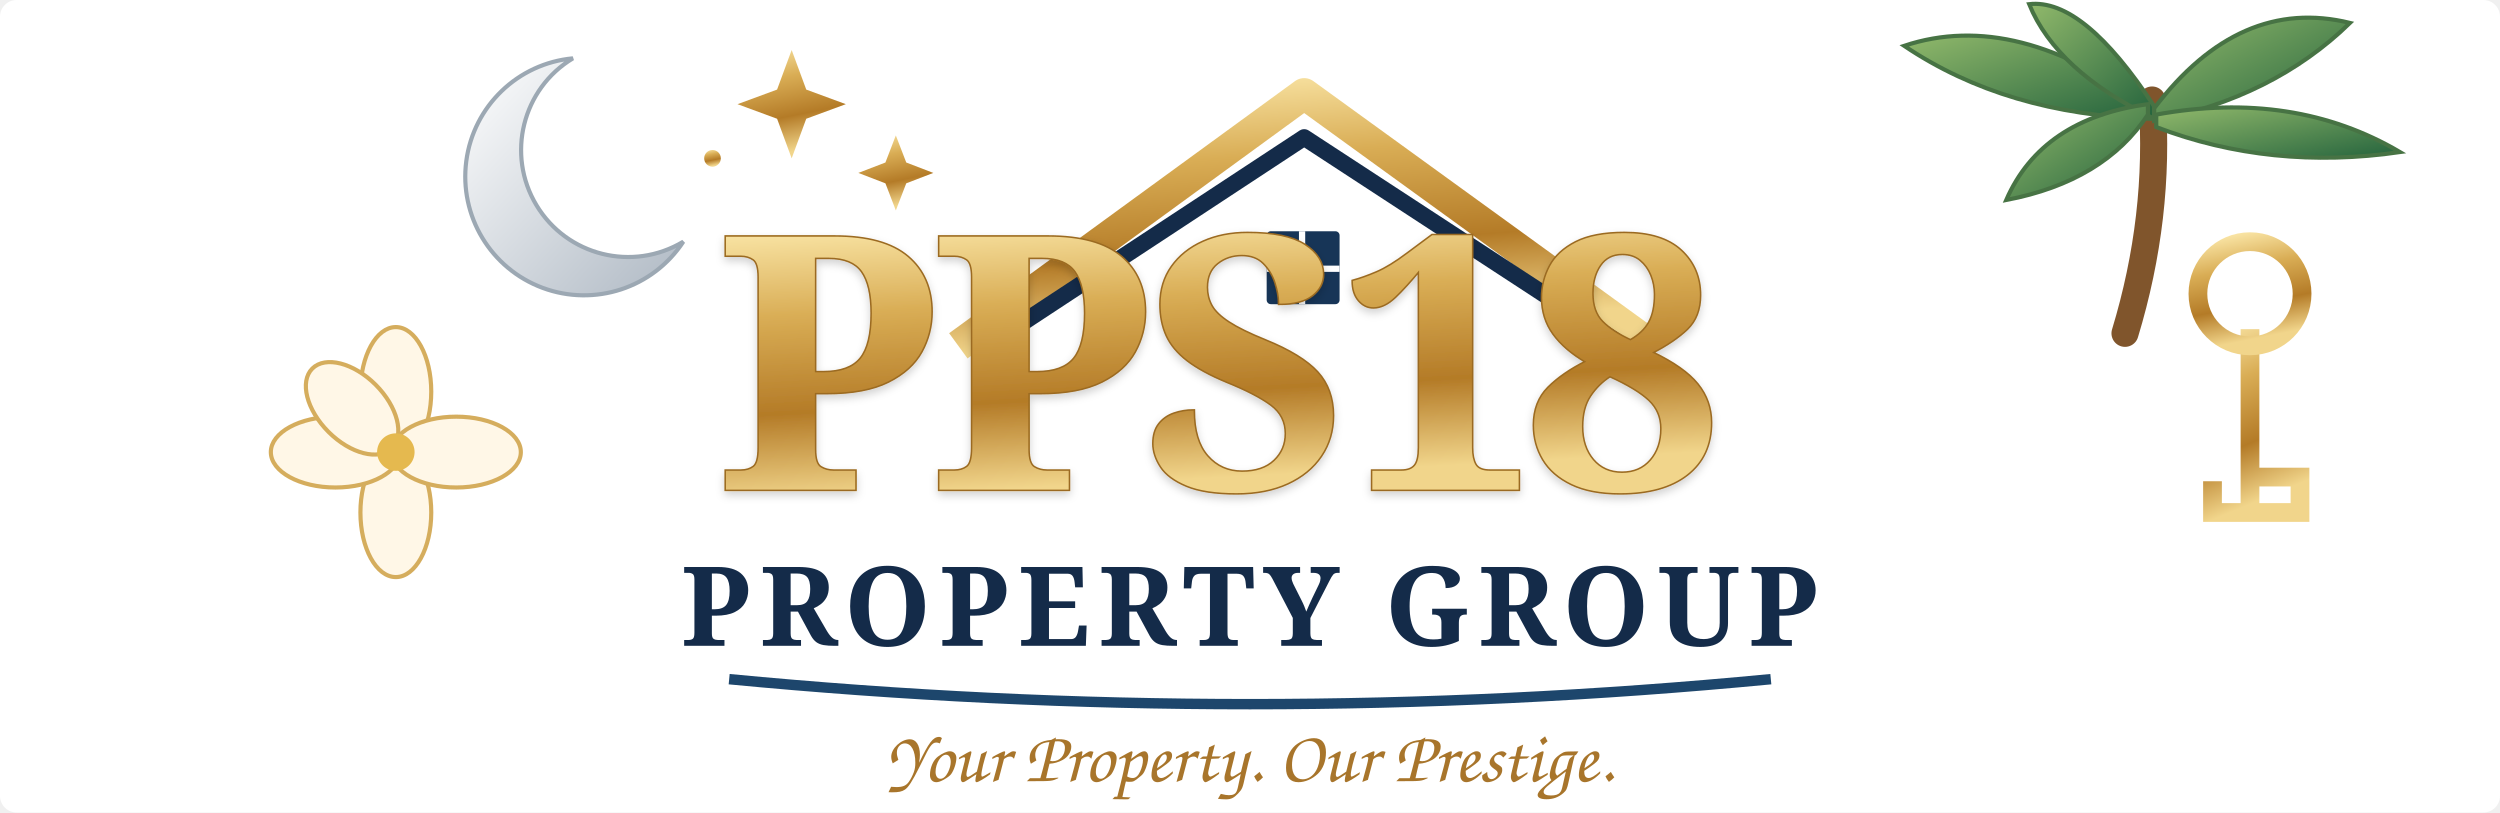
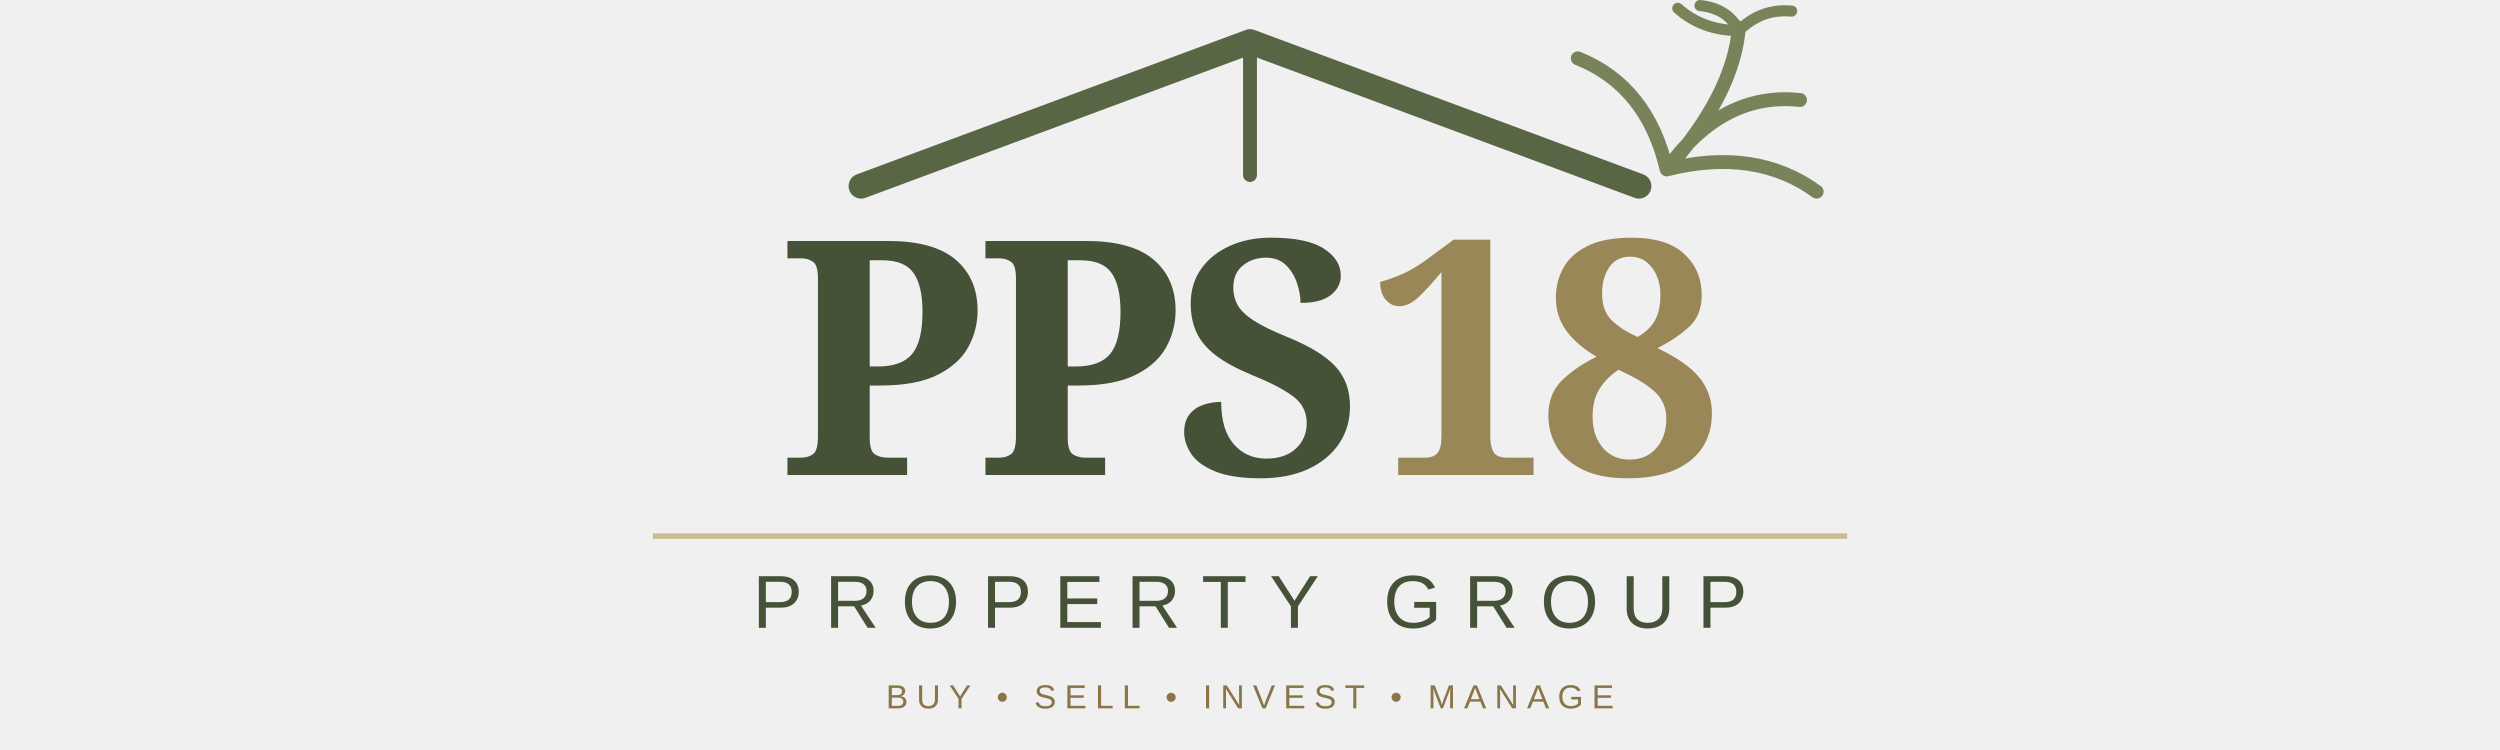
- <svg xmlns="http://www.w3.org/2000/svg" width="1200" height="390" viewBox="0 0 1200 390" role="img" aria-labelledby="title desc">
+ <svg xmlns="http://www.w3.org/2000/svg" viewBox="0 0 900 270" role="img" aria-labelledby="title desc">
  <defs>
-     <linearGradient id="gold" x1="0" y1="0" x2="0.2" y2="1">
-       <stop stop-color="#f9e4a4" />
-       <stop offset=".32" stop-color="#d9ad55" />
-       <stop offset=".68" stop-color="#b47b27" />
-       <stop offset="1" stop-color="#f1d58b" />
+     <linearGradient id="gold" x1="0" y1="0" x2="1" y2="1">
+       <stop stop-color="#d8c69a" />
+       <stop offset="1" stop-color="#9a8758" />
    </linearGradient>
-     <linearGradient id="silver" x1="0" y1="0" x2="1" y2="1">
-       <stop stop-color="#fff" />
-       <stop offset="1" stop-color="#aeb8c3" />
-     </linearGradient>
-     <linearGradient id="green" x1="0" y1="0" x2="1" y2="1">
-       <stop stop-color="#91b96b" />
-       <stop offset="1" stop-color="#24633d" />
-     </linearGradient>
-     <filter id="shadow" x="-20%" y="-20%" width="140%" height="140%">
-       <feGaussianBlur in="SourceAlpha" stdDeviation="2" />
-       <feOffset dy="2" />
-       <feComponentTransfer>
-         <feFuncA type="linear" slope=".18" />
-       </feComponentTransfer>
-       <feMerge>
-         <feMergeNode />
-         <feMergeNode in="SourceGraphic" />
-       </feMerge>
-     </filter>
  </defs>
-   <rect width="1200" height="390" rx="8" fill="#fff" />
-   <path d="M275 28a57 57 0 1 0 53 88A48 48 0 0 1 275 28Z" fill="url(#silver)" stroke="#9ca8b3" stroke-width="2" />
-   <g fill="url(#gold)">
-     <path d="M380 24l7 19 19 7-19 7-7 19-7-19-19-7 19-7z" />
-     <path d="M430 65l5 13 13 5-13 5-5 13-5-13-13-5 13-5z" />
-     <circle cx="342" cy="76" r="4" />
+   <g fill="none" stroke-linecap="round" stroke-linejoin="round">
+     <path d="M310 67L450 15l140 52" stroke="#596646" stroke-width="9" />
+     <path d="M330 66h240" stroke="url(#gold)" stroke-width="4" />
+     <path d="M450 15v48" stroke="#596646" stroke-width="5" />
+     <path d="M600 61q24-27 26-51m-26 51q-7-30-32-40m32 40q20-28 48-25m-48 25q32-8 54 8" stroke="#78835a" stroke-width="5" />
+     <path d="M626 11q-4-8-14-9m14 9q8-8 19-7m-19 7q-13 0-22-8" stroke="#78835a" stroke-width="4" />
  </g>
-   <path d="M460 166L626 45l167 121" fill="none" stroke="url(#gold)" stroke-width="15" stroke-linejoin="round" />
-   <path d="M477 164L626 66l150 98" fill="none" stroke="#142b49" stroke-width="8" stroke-linejoin="round" />
-   <rect x="608" y="111" width="35" height="35" rx="2" fill="#173557" />
-   <path d="M625 111v35m-17-17h35" stroke="#fff" stroke-width="3" />
-   <path d="M1020 160Q1037 104 1033 48" fill="none" stroke="#80552c" stroke-width="13" stroke-linecap="round" />
-   <g fill="url(#green)" stroke="#477344" stroke-width="2">
-     <path d="M1032 52Q968 4 914 22Q963 55 1032 57Z" />
-     <path d="M1034 51Q1000 -1 974 2Q987 34 1034 57Z" />
-     <path d="M1034 52Q1075 -2 1128 11Q1091 47 1034 58Z" />
-     <path d="M1035 55Q1101 43 1152 73Q1090 82 1035 61Z" />
-     <path d="M1031 55Q1010 87 963 96Q980 57 1031 50Z" />
-   </g>
-   <text x="585" y="235" text-anchor="middle" font-family="Georgia,serif" font-size="170" font-weight="bold" letter-spacing="-6" fill="url(#gold)" stroke="#9b6a20" stroke-width="1.5" paint-order="stroke" filter="url(#shadow)">PPS18</text>
-   <g transform="translate(190 217)" fill="#fff7e7" stroke="#d5ad5d" stroke-width="2">
-     <ellipse cy="-29" rx="17" ry="31" />
-     <ellipse cy="29" rx="17" ry="31" />
-     <ellipse cx="-29" rx="31" ry="17" />
-     <ellipse cx="29" rx="31" ry="17" />
-     <ellipse cx="-21" cy="-21" rx="16" ry="27" transform="rotate(-45 -21 -21)" />
-   </g>
-   <circle cx="190" cy="217" r="9" fill="#e5b94f" />
-   <path d="M292 263H908" stroke="url(#gold)" stroke-width="3" />
-   <text x="600" y="310" text-anchor="middle" font-family="Georgia,serif" font-size="53" font-weight="bold" letter-spacing="4" fill="#142b49">PROPERTY GROUP</text>
-   <path d="M350 326Q600 350 850 326" fill="none" stroke="#1d466c" stroke-width="5" />
-   <g transform="translate(1080 190)" fill="none" stroke="url(#gold)" stroke-width="9">
-     <path d="M0 -32v88m0 0h24v-17h-24m0 17h-18v-15" />
-     <circle cx="0" cy="-49" r="25" />
-   </g>
-   <text x="600" y="375" text-anchor="middle" font-family="cursive" font-style="italic" font-size="35" fill="#a8752b">Your Property. Our Prestige.</text>
+   <text x="450" y="171" text-anchor="middle" font-family="Georgia,serif" font-size="118" font-weight="bold" letter-spacing="-4" fill="#465238">PPS<tspan fill="#9a8758">18</tspan>
+   </text>
+   <path d="M235 193h430" stroke="#c9bd98" stroke-width="2" />
+   <text x="450" y="226" text-anchor="middle" font-family="Arial,sans-serif" font-size="27" letter-spacing="8" fill="#465238">PROPERTY GROUP</text>
+   <text x="450" y="255" text-anchor="middle" font-family="Arial,sans-serif" font-size="12" letter-spacing="3" fill="#8a7548">BUY  •  SELL  •  INVEST  •  MANAGE</text>
</svg>
